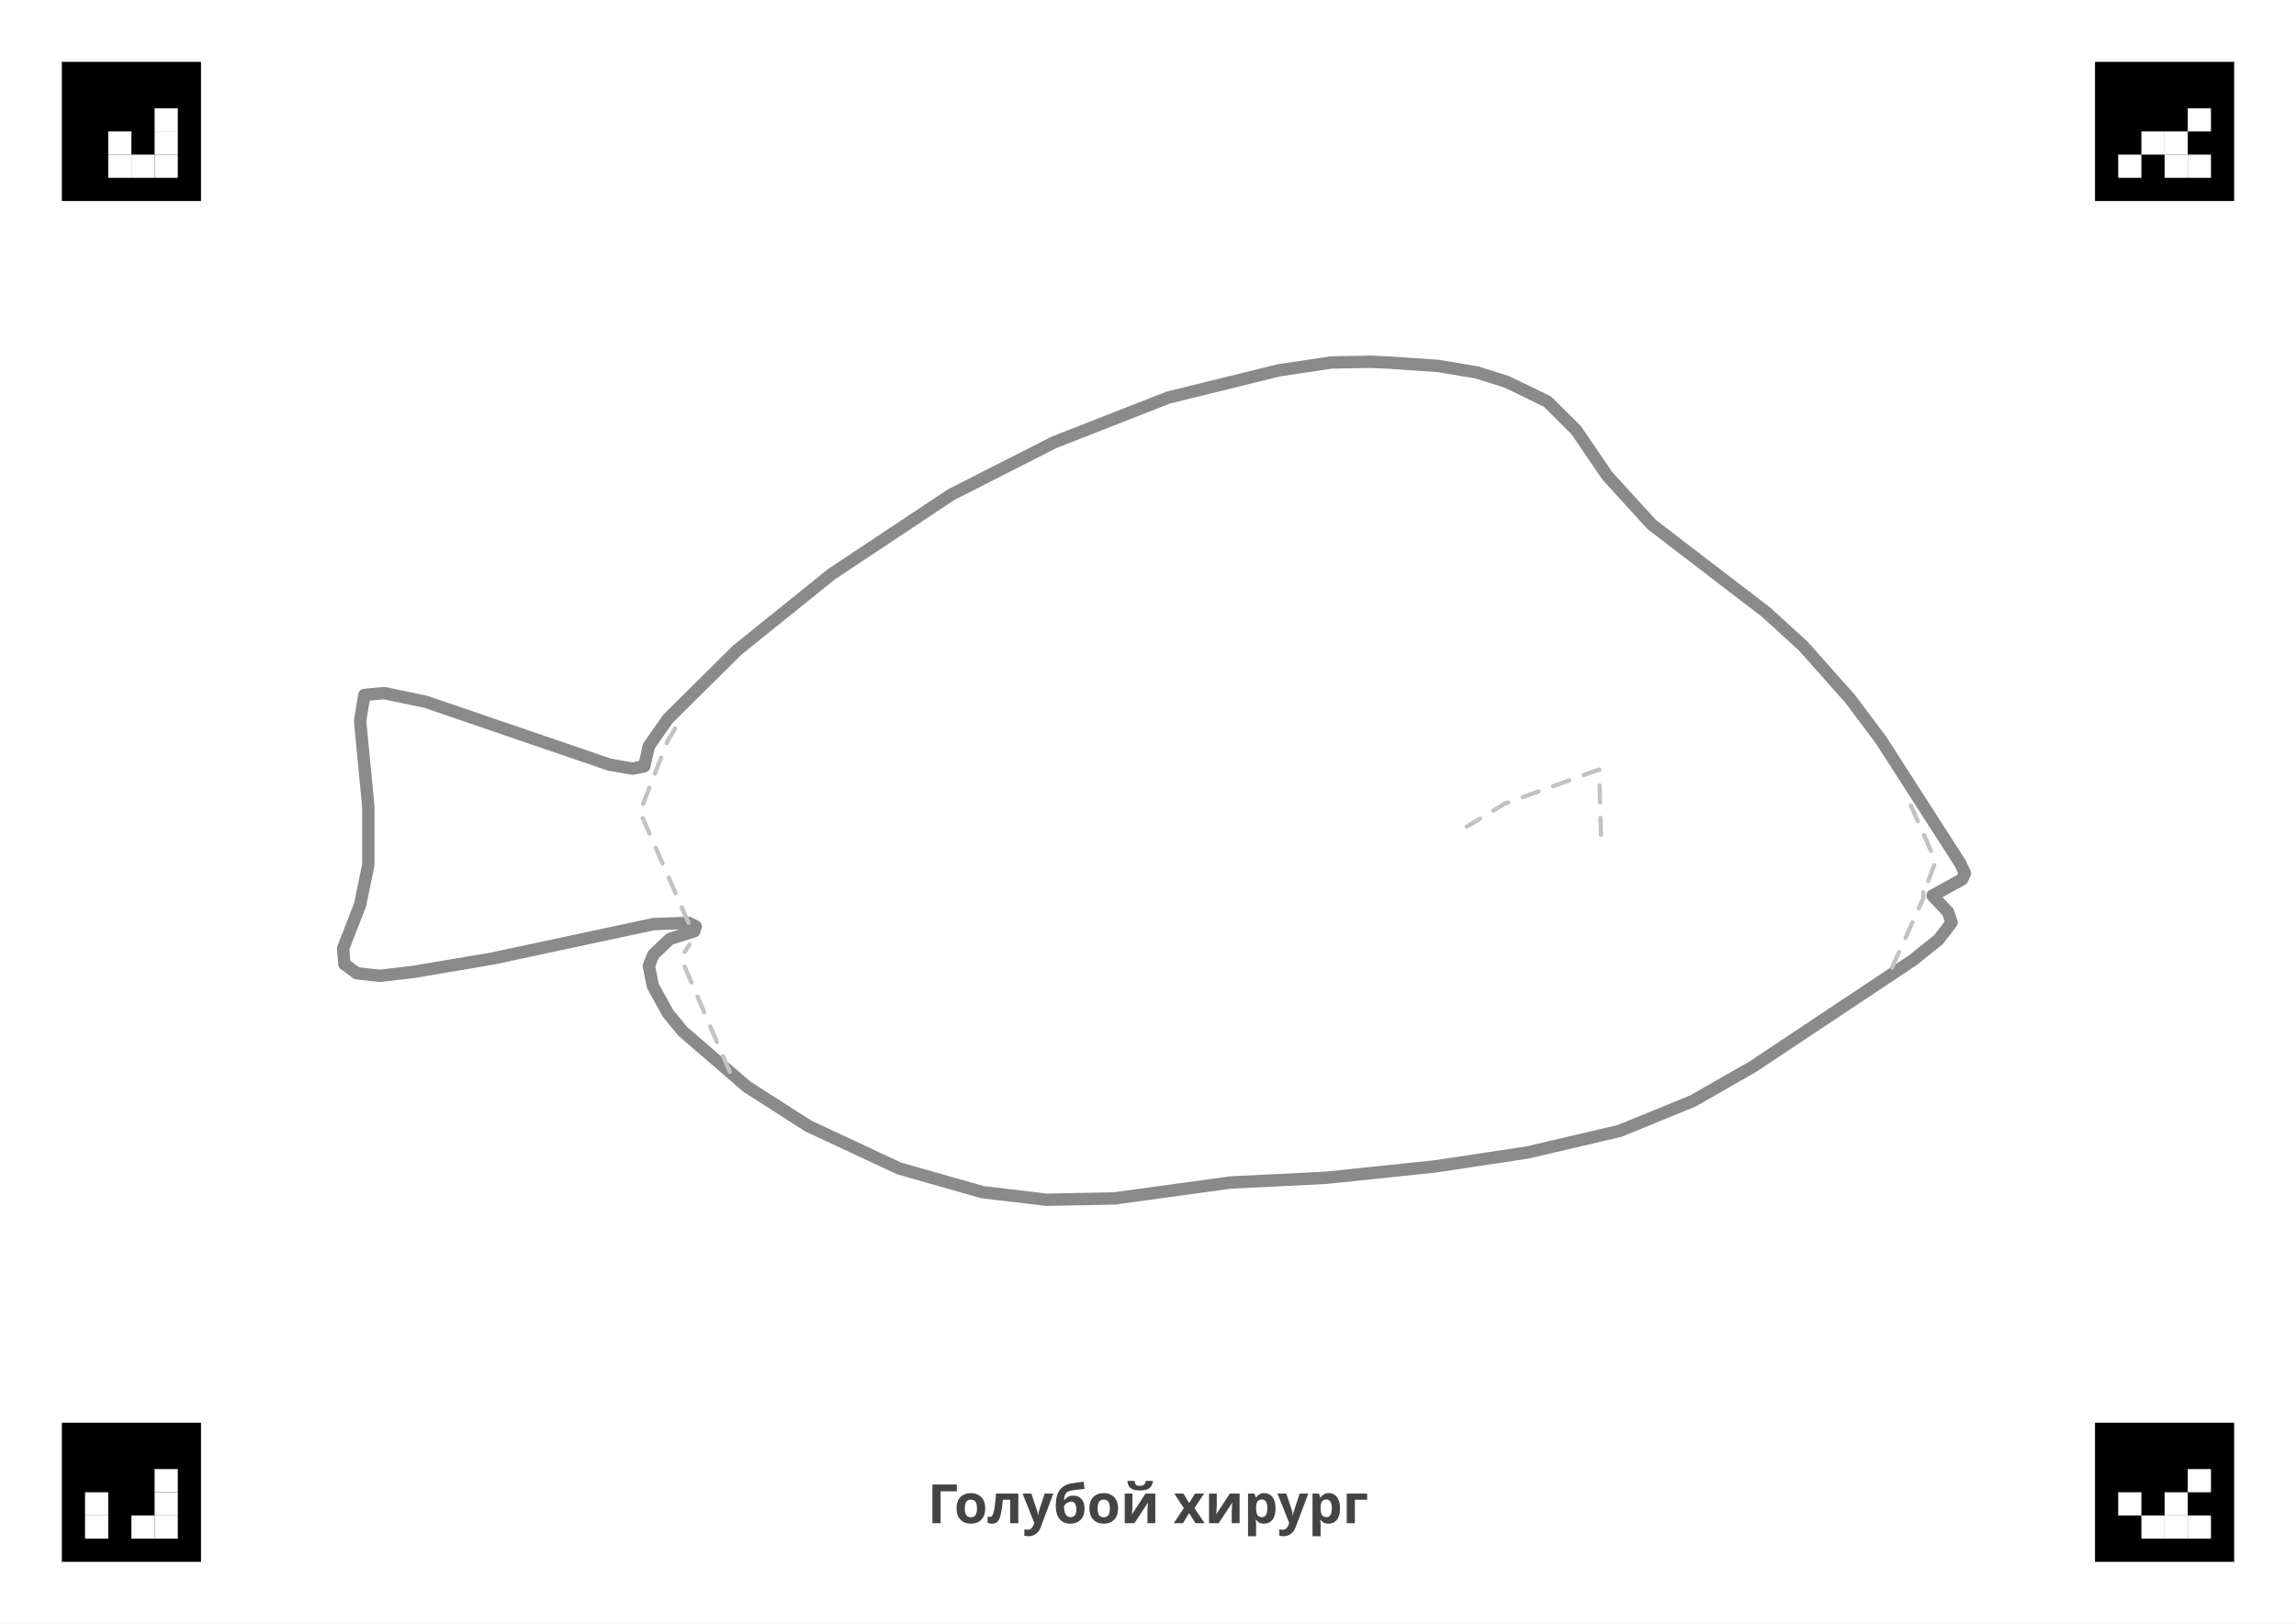
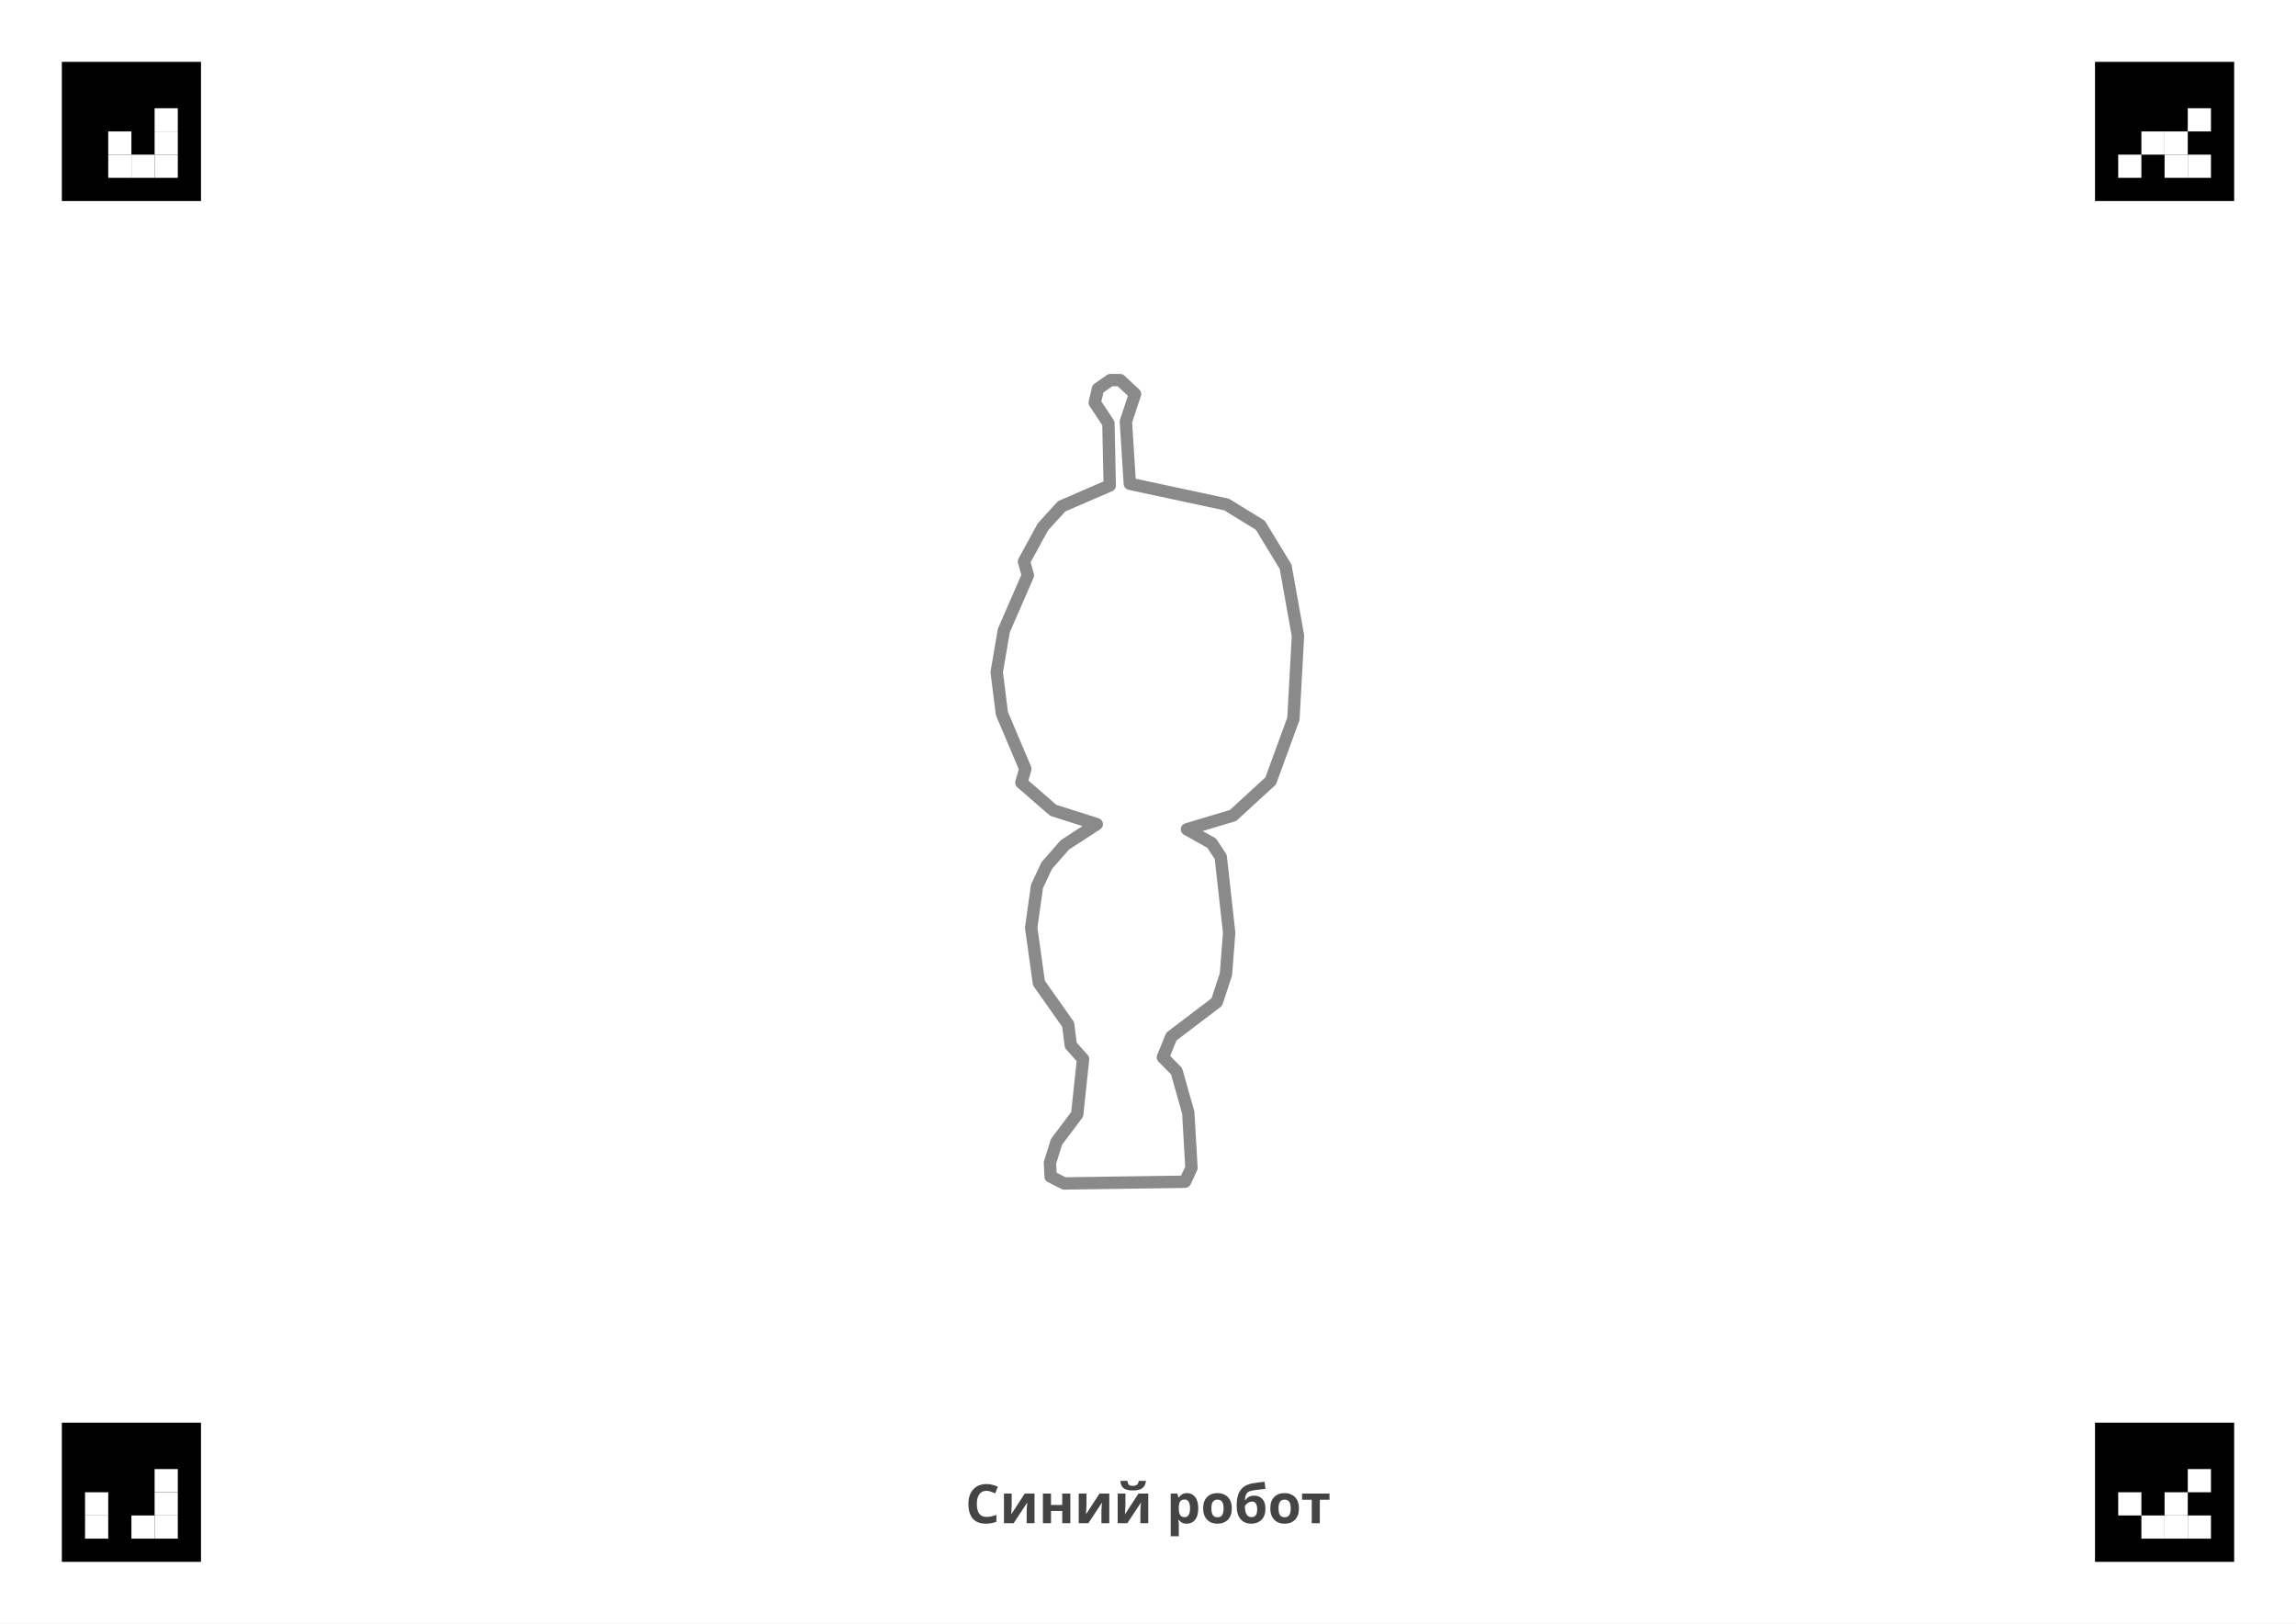
<svg xmlns="http://www.w3.org/2000/svg" width="297mm" height="210mm" viewBox="0 0 297 210">
  <rect width="297" height="210" fill="#fff" />
  <rect x="8" y="8" width="18" height="18" fill="#000" />
  <rect x="20.00" y="14.00" width="3" height="3" fill="#fff" />
  <rect x="14.00" y="17.00" width="3" height="3" fill="#fff" />
  <rect x="20.00" y="17.00" width="3" height="3" fill="#fff" />
  <rect x="14.00" y="20.00" width="3" height="3" fill="#fff" />
  <rect x="17.00" y="20.00" width="3" height="3" fill="#fff" />
  <rect x="20.00" y="20.00" width="3" height="3" fill="#fff" />
  <rect x="271" y="8" width="18" height="18" fill="#000" />
  <rect x="283.00" y="14.00" width="3" height="3" fill="#fff" />
  <rect x="277.00" y="17.00" width="3" height="3" fill="#fff" />
  <rect x="280.00" y="17.00" width="3" height="3" fill="#fff" />
  <rect x="274.00" y="20.00" width="3" height="3" fill="#fff" />
  <rect x="280.00" y="20.00" width="3" height="3" fill="#fff" />
  <rect x="283.00" y="20.00" width="3" height="3" fill="#fff" />
  <rect x="8" y="184" width="18" height="18" fill="#000" />
  <rect x="20.00" y="190.00" width="3" height="3" fill="#fff" />
  <rect x="11.00" y="193.00" width="3" height="3" fill="#fff" />
  <rect x="20.00" y="193.00" width="3" height="3" fill="#fff" />
  <rect x="11.00" y="196.00" width="3" height="3" fill="#fff" />
  <rect x="17.00" y="196.00" width="3" height="3" fill="#fff" />
  <rect x="20.00" y="196.00" width="3" height="3" fill="#fff" />
  <rect x="271" y="184" width="18" height="18" fill="#000" />
  <rect x="283.00" y="190.00" width="3" height="3" fill="#fff" />
  <rect x="274.00" y="193.00" width="3" height="3" fill="#fff" />
  <rect x="280.00" y="193.00" width="3" height="3" fill="#fff" />
  <rect x="277.00" y="196.00" width="3" height="3" fill="#fff" />
  <rect x="280.00" y="196.00" width="3" height="3" fill="#fff" />
  <rect x="283.00" y="196.00" width="3" height="3" fill="#fff" />
-   <path d="M179.80 46.90 L186.10 47.34 L191.05 48.17 L194.92 49.39 L200.19 51.95 L203.87 55.61 L207.93 61.56 L213.68 67.86 L228.47 79.19 L233.27 83.57 L239.34 90.40 L243.32 95.71 L253.57 111.66 L254.17 112.93 L253.81 113.73 L249.98 115.83 L251.99 117.96 L252.45 119.32 L250.76 121.52 L247.50 124.14 L226.78 137.93 L218.99 142.39 L209.52 146.26 L197.61 149.05 L185.70 150.85 L171.51 152.33 L159.16 152.94 L144.14 155.00 L135.39 155.17 L127.12 154.19 L116.33 151.13 L104.55 145.63 L96.62 140.55 L88.31 133.38 L86.40 131.05 L84.44 127.48 L83.93 124.92 L84.52 123.46 L86.66 121.43 L89.81 120.44 L90.00 119.82 L89.11 119.36 L84.58 119.51 L63.71 123.97 L53.49 125.70 L49.12 126.21 L46.13 125.87 L44.55 124.69 L44.38 122.66 L46.58 117.03 L47.64 111.87 L47.64 104.28 L46.58 93.24 L47.13 89.88 L49.69 89.64 L55.06 90.76 L78.83 98.89 L81.81 99.41 L83.34 99.10 L83.93 96.50 L86.42 92.94 L95.39 84.06 L107.55 74.27 L123.01 63.99 L136.32 57.22 L151.12 51.42 L165.46 47.89 L172.21 46.88 L177.31 46.79 Z" fill="#fff" stroke="#8a8a8a" stroke-width="1.6" stroke-linejoin="round" />
-   <path d="M247.18 104.19 L250.38 111.39 L249.18 114.59" fill="none" stroke="#c2c2c2" stroke-width="0.55" stroke-dasharray="2.2 2" stroke-linecap="round" stroke-linejoin="round" />
-   <path d="M248.78 115.39 L248.78 116.19 L245.18 124.19 L244.22 126.32" fill="none" stroke="#c2c2c2" stroke-width="0.55" stroke-dasharray="2.2 2" stroke-linecap="round" stroke-linejoin="round" />
-   <path d="M94.40 138.63 L93.18 135.79 L88.38 124.59 L88.38 123.39 L89.18 122.19" fill="none" stroke="#c2c2c2" stroke-width="0.55" stroke-dasharray="2.2 2" stroke-linecap="round" stroke-linejoin="round" />
-   <path d="M89.07 119.36 L88.38 117.79 L82.78 104.99 L86.38 95.79 L87.58 93.79" fill="none" stroke="#c2c2c2" stroke-width="0.55" stroke-dasharray="2.2 2" stroke-linecap="round" stroke-linejoin="round" />
-   <path d="M207.09 107.98 L206.87 99.52 L194.61 103.96 L189.74 106.92" fill="none" stroke="#c2c2c2" stroke-width="0.55" stroke-dasharray="2.2 2" stroke-linecap="round" stroke-linejoin="round" />
-   <text x="148.5" y="197" text-anchor="middle" font-family="Segoe UI, sans-serif" font-size="7" font-weight="600" fill="#444">Голубой хирург</text>
+   <path d="M137.66 153.06 L135.90 152.17 L135.82 150.38 L136.66 147.69 L139.34 144.12 L140.10 136.97 L138.51 135.19 L138.17 132.50 L134.39 127.14 L133.39 119.99 L134.14 114.63 L135.40 111.95 L137.75 109.27 L141.87 106.59 L136.24 104.80 L132.12 101.22 L132.63 99.44 L129.60 92.28 L128.93 86.93 L129.85 81.56 L132.96 74.41 L132.46 72.62 L134.90 68.15 L137.33 65.48 L143.55 62.79 L143.38 54.75 L141.61 52.07 L142.03 50.28 L143.63 49.16 L144.89 49.16 L146.82 50.95 L145.64 54.53 L146.15 62.57 L158.66 65.25 L163.03 67.93 L166.30 73.30 L167.90 82.23 L167.31 92.96 L164.37 101.00 L159.50 105.47 L153.54 107.26 L156.73 109.04 L157.91 110.83 L159.00 120.66 L158.58 126.02 L157.40 129.60 L151.52 134.07 L150.43 136.75 L152.19 138.54 L153.71 143.90 L154.12 151.05 L153.29 152.84 Z" fill="#fff" stroke="#8a8a8a" stroke-width="1.6" stroke-linejoin="round" />
+   <text x="148.5" y="197" text-anchor="middle" font-family="Segoe UI, sans-serif" font-size="7" font-weight="600" fill="#444">Синий робот</text>
</svg>
